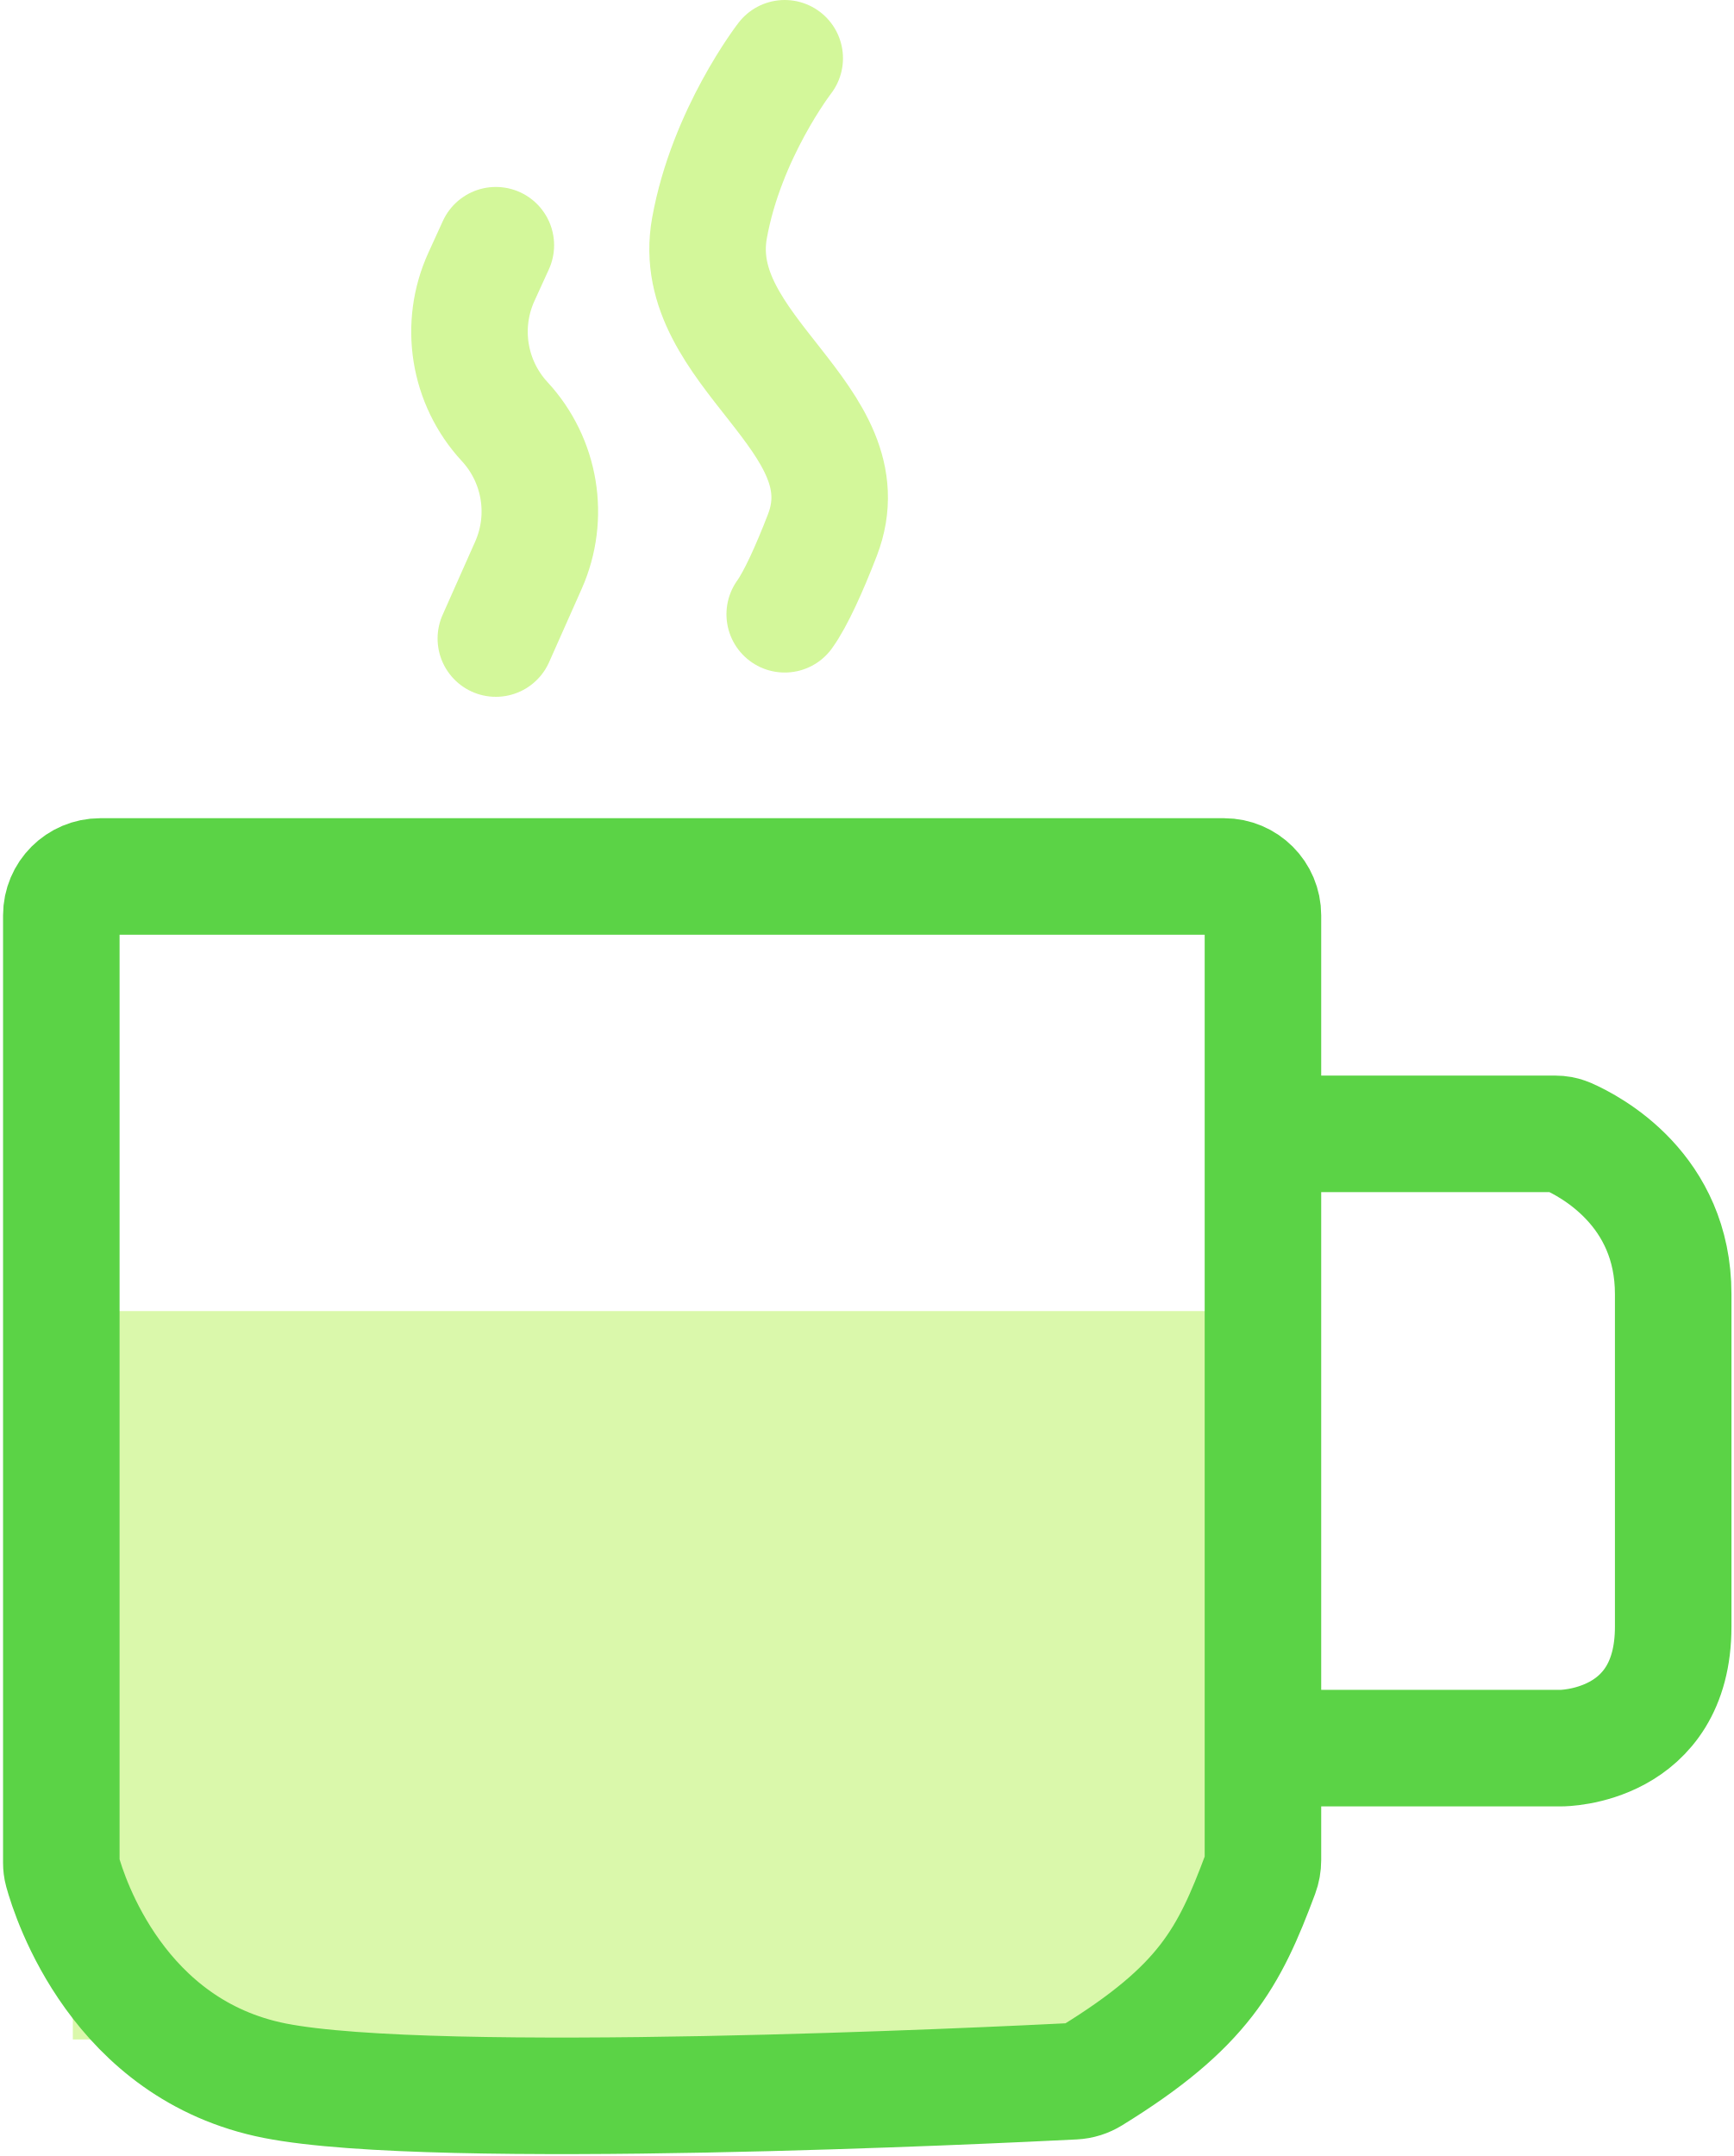
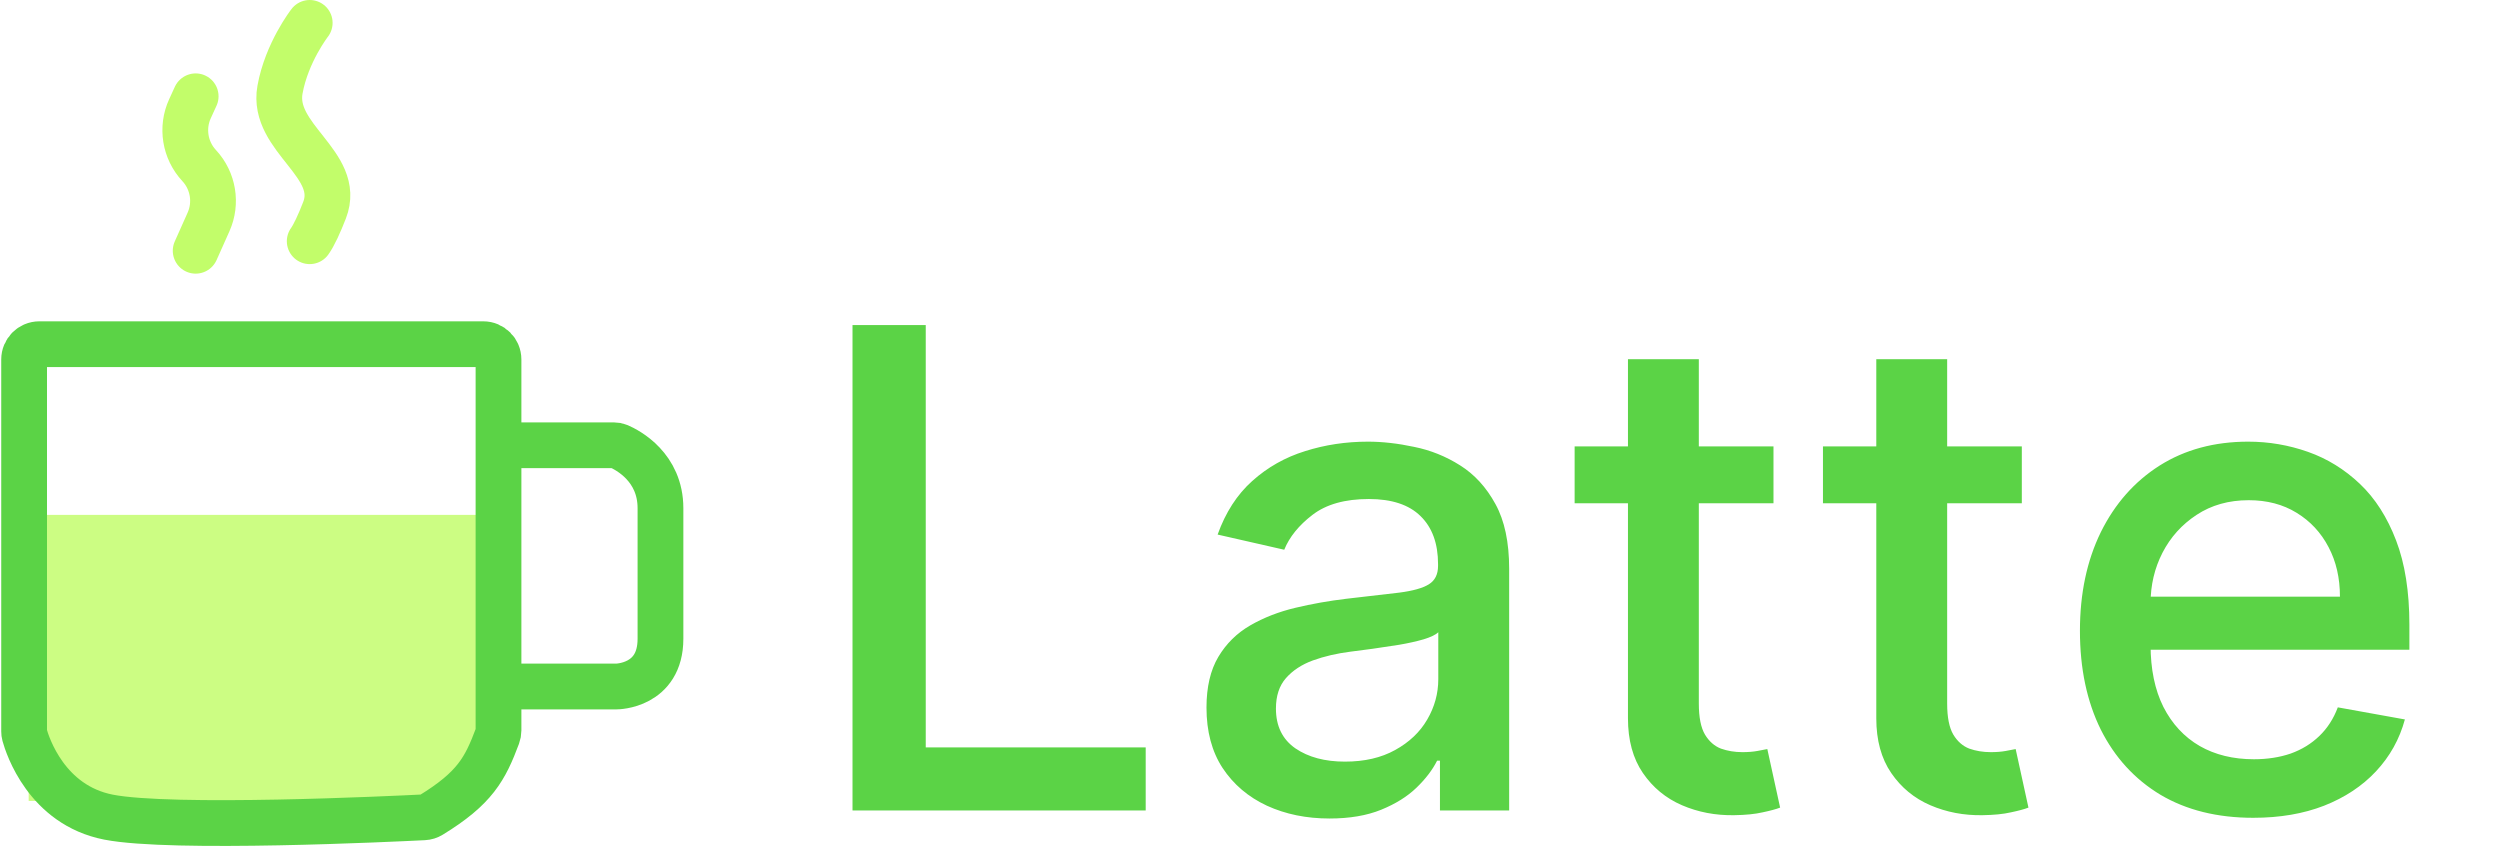
- <svg xmlns="http://www.w3.org/2000/svg" width="357" height="444" viewBox="0 0 357 444" fill="none">
-   <path opacity="0.5" d="M15 270H252V420H15V270Z" fill="#B6F157" />
-   <path d="M252.129 180.5H20.629C16.211 180.5 12.629 184.082 12.629 188.5V383.593C12.629 384.196 12.695 384.79 12.855 385.371C14.402 390.994 24.364 422.138 56.629 428.5C89.594 435 204.906 429.428 221.208 428.6C222.514 428.533 223.726 428.145 224.84 427.459C247.853 413.299 253.145 403.254 259.632 385.843C259.961 384.958 260.129 384.017 260.129 383.072V188.5C260.129 184.082 256.547 180.5 252.129 180.5Z" stroke="#5BD346" stroke-width="24" />
-   <path d="M262.129 233.5H320.278C321.173 233.5 322.05 233.643 322.869 234.001C327.652 236.09 344.629 245.02 344.629 266.5C344.629 291.5 344.629 310 344.629 335C344.629 360 321.629 360 321.629 360C321.629 360 321.629 360 321.629 360H262.129" stroke="#5BD346" stroke-width="24" />
-   <path opacity="0.6" d="M102.129 50.5L99.164 56.995C94.6 66.992 96.486 78.753 103.946 86.822V86.822C111.339 94.819 113.264 106.448 108.841 116.4L102.129 131.5" stroke="#B6F157" stroke-width="24" stroke-linecap="round" />
-   <path opacity="0.6" d="M161.629 12C161.629 12 149.629 27.5 146.129 47V47C141.572 72.391 178.676 86.112 169.393 110.181C166.684 117.205 163.857 123.407 161.629 126.5" stroke="#B6F157" stroke-width="24" stroke-linecap="round" />
+ <svg xmlns="http://www.w3.org/2000/svg" width="1311" height="444" viewBox="0 0 1311 444" fill="none">
+   <path opacity="0.5" d="M15.031 270H253.246V420H15.031V270Z" fill="#9AFB07" />
+   <path d="M253.416 180.5H20.648C16.229 180.5 12.648 184.082 12.648 188.5V383.588C12.648 384.194 12.714 384.792 12.876 385.376C14.436 391.011 24.452 422.14 56.873 428.5C90.018 435.003 205.991 429.425 222.312 428.599C223.613 428.533 224.822 428.147 225.933 427.467C249.072 413.304 254.393 403.259 260.914 385.848C261.247 384.96 261.416 384.014 261.416 383.065V188.5C261.416 184.082 257.835 180.5 253.416 180.5Z" stroke="#5BD346" stroke-width="24" />
+   <path d="M263.427 233.5H321.887C322.777 233.5 323.65 233.641 324.467 233.996C329.258 236.076 346.35 245.003 346.35 266.5C346.35 291.5 346.35 310 346.35 335C346.35 360 323.232 360 323.232 360C323.232 360 323.232 360 323.232 360H263.427" stroke="#5BD346" stroke-width="24" />
+   <path opacity="0.6" d="M102.607 50.5L99.638 56.971C95.047 66.975 96.94 78.759 104.433 86.822V86.822C111.858 94.812 113.79 106.466 109.341 116.425L102.607 131.5" stroke="#9AFB07" stroke-width="24" stroke-linecap="round" />
+   <path opacity="0.6" d="M162.412 12C162.412 12 150.35 27.5 146.832 47V47C142.237 72.469 179.559 86.091 170.2 110.22C167.482 117.228 164.646 123.412 162.412 126.5" stroke="#9AFB07" stroke-width="24" stroke-linecap="round" />
+   <path d="M447.057 425V170.455H485.462V391.939H600.803V425H447.057ZM697.19 429.226C685.092 429.226 674.155 426.989 664.377 422.514C654.6 417.957 646.852 411.37 641.135 402.752C635.501 394.135 632.683 383.57 632.683 371.058C632.683 360.286 634.755 351.42 638.898 344.46C643.041 337.5 648.634 331.99 655.677 327.93C662.72 323.87 670.592 320.804 679.292 318.732C687.992 316.661 696.858 315.086 705.89 314.009C717.325 312.683 726.605 311.606 733.731 310.778C740.857 309.866 746.036 308.416 749.267 306.428C752.499 304.439 754.114 301.207 754.114 296.733V295.863C754.114 285.008 751.049 276.598 744.917 270.632C738.868 264.666 729.836 261.683 717.822 261.683C705.31 261.683 695.45 264.459 688.241 270.011C681.115 275.479 676.185 281.57 673.45 288.281L638.525 280.327C642.668 268.726 648.717 259.363 656.671 252.237C664.709 245.028 673.947 239.808 684.388 236.577C694.828 233.262 705.807 231.605 717.325 231.605C724.948 231.605 733.027 232.517 741.561 234.339C750.179 236.08 758.216 239.311 765.673 244.034C773.214 248.757 779.387 255.51 784.193 264.293C788.998 272.994 791.401 284.304 791.401 298.224V425H755.109V398.899H753.617C751.214 403.705 747.61 408.428 742.804 413.068C737.998 417.708 731.825 421.561 724.285 424.627C716.745 427.693 707.713 429.226 697.19 429.226ZM705.269 399.396C715.543 399.396 724.326 397.366 731.618 393.306C738.992 389.246 744.586 383.943 748.397 377.397C752.291 370.768 754.239 363.684 754.239 356.143V331.534C752.913 332.86 750.344 334.103 746.533 335.263C742.804 336.34 738.537 337.293 733.731 338.121C728.925 338.867 724.243 339.571 719.686 340.234C715.129 340.814 711.317 341.312 708.251 341.726C701.043 342.637 694.455 344.17 688.489 346.325C682.606 348.479 677.883 351.586 674.32 355.646C670.84 359.624 669.1 364.927 669.1 371.555C669.1 380.753 672.497 387.713 679.292 392.436C686.086 397.076 694.745 399.396 705.269 399.396ZM930.016 234.091V263.92H825.736V234.091H930.016ZM853.702 188.352H890.864V368.945C890.864 376.154 891.941 381.581 894.096 385.227C896.25 388.79 899.026 391.235 902.423 392.56C905.903 393.803 909.673 394.425 913.734 394.425C916.716 394.425 919.327 394.218 921.564 393.803C923.801 393.389 925.541 393.058 926.784 392.809L933.496 423.509C931.341 424.337 928.275 425.166 924.298 425.994C920.321 426.906 915.349 427.403 909.383 427.486C899.606 427.652 890.491 425.911 882.04 422.266C873.588 418.62 866.752 412.985 861.532 405.362C856.312 397.739 853.702 388.169 853.702 376.651V188.352ZM1060.24 234.091V263.92H955.961V234.091H1060.24ZM983.926 188.352H1021.09V368.945C1021.09 376.154 1022.17 381.581 1024.32 385.227C1026.47 388.79 1029.25 391.235 1032.65 392.56C1036.13 393.803 1039.9 394.425 1043.96 394.425C1046.94 394.425 1049.55 394.218 1051.79 393.803C1054.03 393.389 1055.77 393.058 1057.01 392.809L1063.72 423.509C1061.57 424.337 1058.5 425.166 1054.52 425.994C1050.55 426.906 1045.57 427.403 1039.61 427.486C1029.83 427.652 1020.72 425.911 1012.26 422.266C1003.81 418.62 996.977 412.985 991.756 405.362C986.536 397.739 983.926 388.169 983.926 376.651V188.352ZM1181.58 428.853C1162.77 428.853 1146.57 424.834 1132.98 416.797C1119.47 408.677 1109.03 397.283 1101.66 382.617C1094.37 367.868 1090.72 350.592 1090.72 330.788C1090.72 311.233 1094.37 293.999 1101.66 279.084C1109.03 264.169 1119.31 252.527 1132.48 244.158C1145.74 235.79 1161.24 231.605 1178.97 231.605C1189.74 231.605 1200.18 233.387 1210.29 236.95C1220.4 240.513 1229.47 246.106 1237.51 253.729C1245.55 261.352 1251.88 271.254 1256.52 283.434C1261.16 295.531 1263.48 310.239 1263.48 327.557V340.732H1111.73V312.891H1227.07C1227.07 303.113 1225.08 294.454 1221.1 286.914C1217.12 279.291 1211.53 273.284 1204.32 268.892C1197.2 264.5 1188.83 262.305 1179.22 262.305C1168.78 262.305 1159.66 264.873 1151.87 270.011C1144.17 275.065 1138.2 281.694 1133.98 289.897C1129.83 298.017 1127.76 306.842 1127.76 316.371V338.121C1127.76 350.882 1130 361.737 1134.47 370.685C1139.03 379.634 1145.37 386.47 1153.49 391.193C1161.61 395.833 1171.1 398.153 1181.95 398.153C1188.99 398.153 1195.42 397.159 1201.22 395.17C1207.02 393.099 1212.03 390.033 1216.25 385.973C1220.48 381.913 1223.71 376.9 1225.95 370.934L1261.12 377.273C1258.31 387.63 1253.25 396.703 1245.96 404.492C1238.75 412.198 1229.68 418.205 1218.74 422.514C1207.89 426.74 1195.5 428.853 1181.58 428.853Z" fill="#5BD346" />
</svg>
